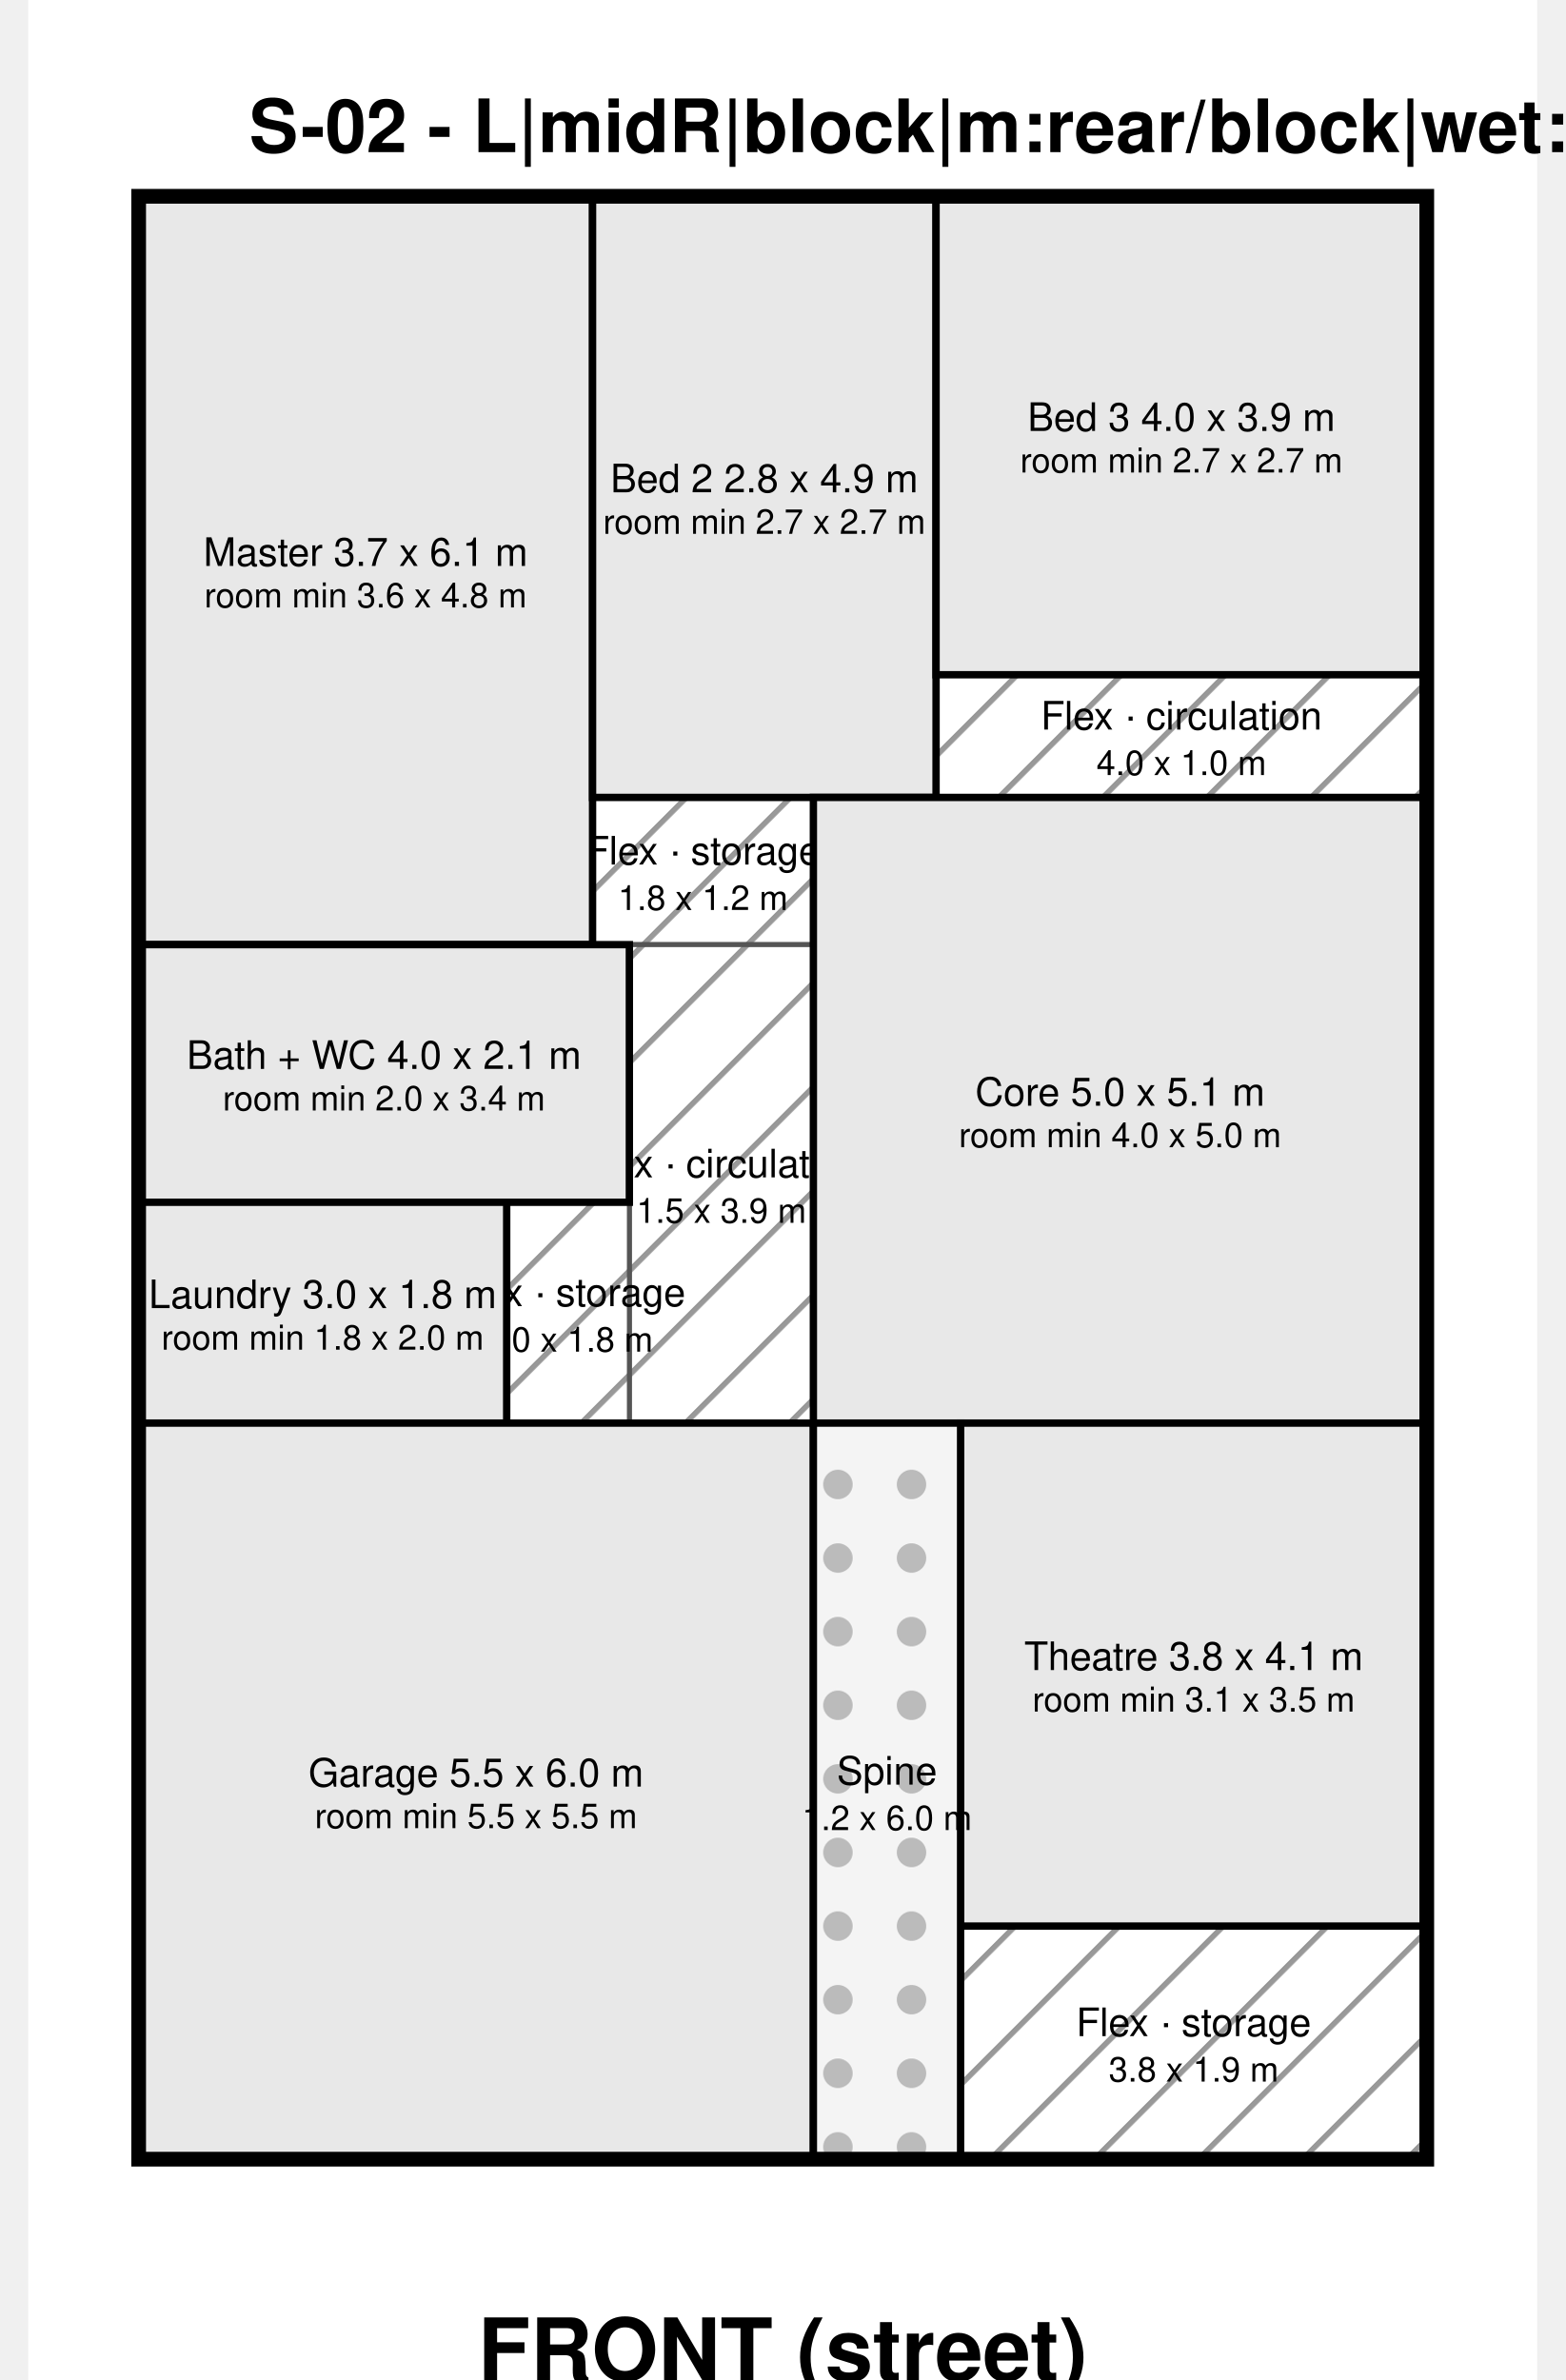
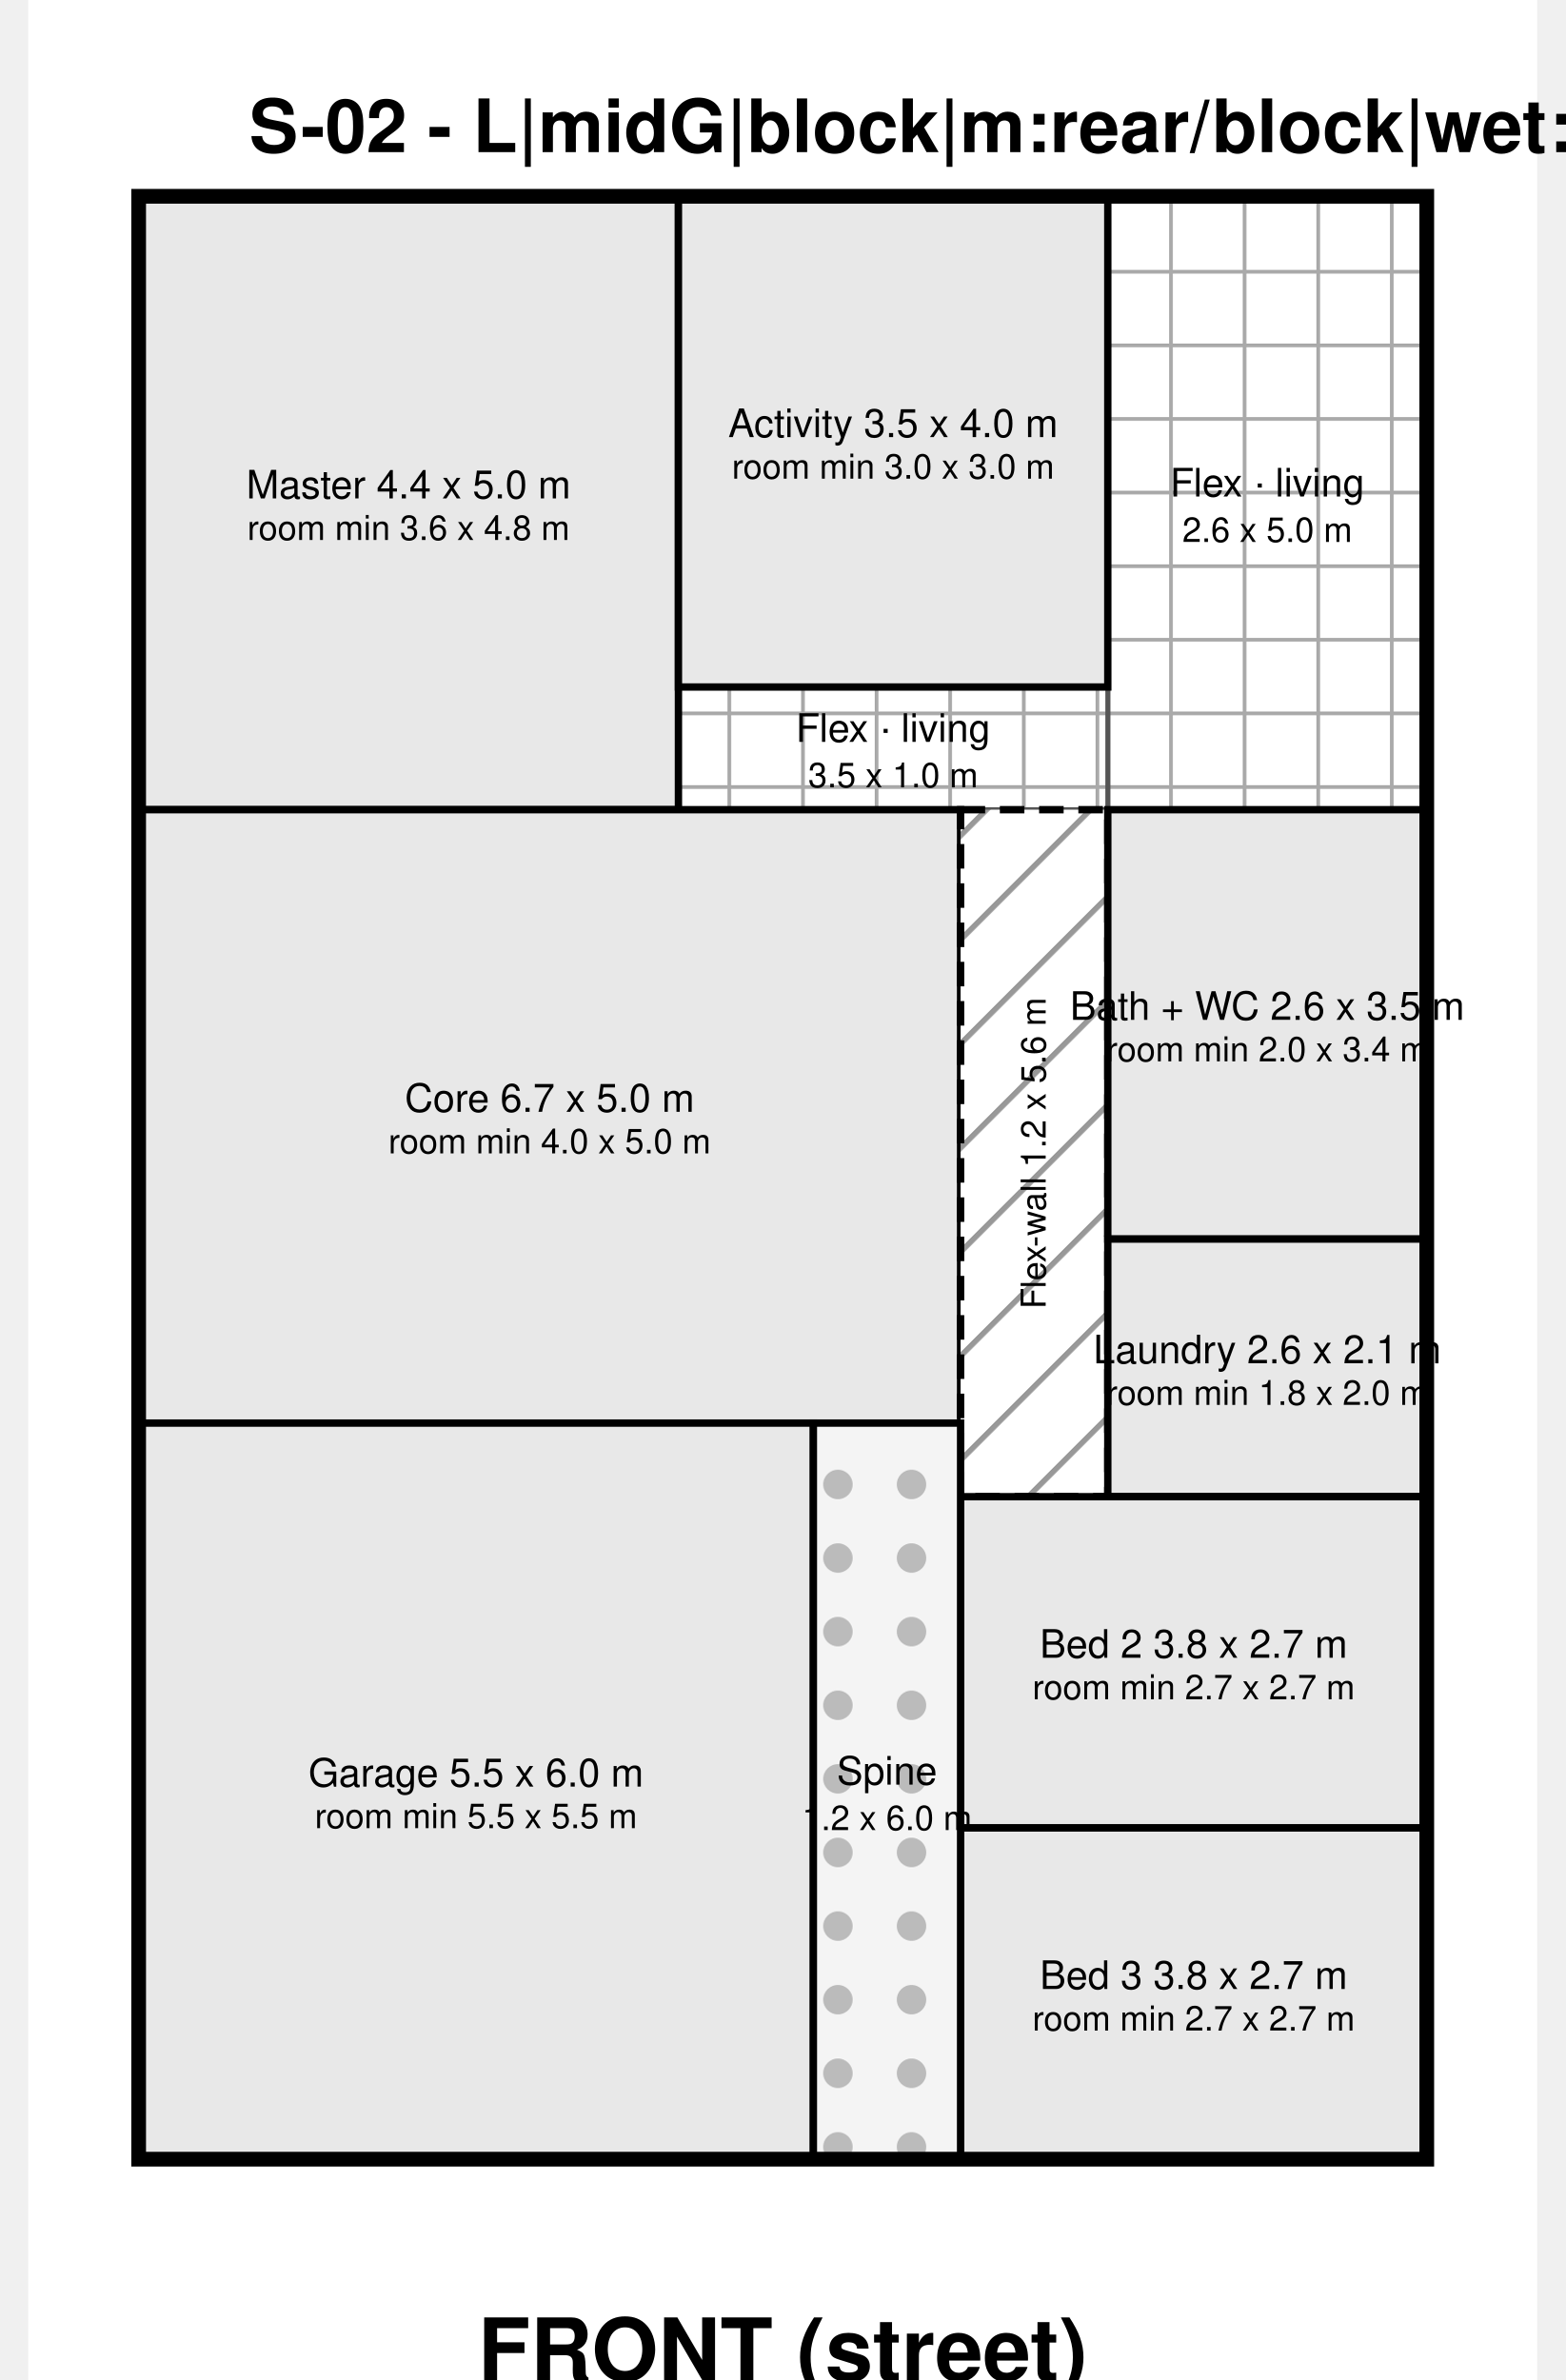
<svg xmlns="http://www.w3.org/2000/svg" width="615" height="935" viewBox="-900 -1600 12300 19400" font-family="Helvetica, Arial, sans-serif" fill="#000">
  <defs>
    <pattern id="hatch" width="600" height="600" patternUnits="userSpaceOnUse" patternTransform="rotate(45)">
      <rect width="600" height="600" fill="#ffffff" />
      <line x1="0" y1="0" x2="0" y2="600" stroke="#999" stroke-width="90" />
    </pattern>
    <pattern id="hatch2" width="500" height="500" patternUnits="userSpaceOnUse" patternTransform="rotate(-45)">
      <rect width="500" height="500" fill="#ffffff" />
      <line x1="0" y1="0" x2="0" y2="500" stroke="#666" stroke-width="70" />
    </pattern>
    <pattern id="hatch3" width="600" height="600" patternUnits="userSpaceOnUse">
      <rect width="600" height="600" fill="#ffffff" />
      <line x1="0" y1="0" x2="0" y2="600" stroke="#aaa" stroke-width="60" />
      <line x1="0" y1="0" x2="600" y2="0" stroke="#aaa" stroke-width="60" />
    </pattern>
    <pattern id="dots" width="600" height="600" patternUnits="userSpaceOnUse">
      <rect width="600" height="600" fill="#f4f4f4" />
      <circle cx="300" cy="300" r="120" fill="#bbb" />
    </pattern>
  </defs>
  <rect x="-900" y="-1600" width="12300" height="19400" fill="#ffffff" />
-   <text x="900" y="-360" font-size="600" font-weight="bold">S-02 - L|midR|block|m:rear/block|wet:block|rr:MBBF|nofw|v2</text>
+   <text x="900" y="-360" font-size="600" font-weight="bold">S-02 - L|midG|block|m:rear/block|wet:block|rr:MF|fw|v0</text>
  <g>
-     <rect x="6500" y="3900" width="4000" height="1000" fill="url(#hatch)" stroke="#555" stroke-width="40" />
-     <text x="8500" y="4240" font-size="320" text-anchor="middle" dominant-baseline="middle">Flex · circulation</text>
-     <text x="8500" y="4624" font-size="280" text-anchor="middle" dominant-baseline="middle">4.0 x 1.0 m</text>
+     <rect x="7900" y="0" width="2600" height="5000" fill="url(#hatch3)" stroke="#555" stroke-width="40" />
+     <text x="9200" y="2340" font-size="320" text-anchor="middle" dominant-baseline="middle">Flex · living</text>
+     <text x="9200" y="2724" font-size="280" text-anchor="middle" dominant-baseline="middle">2.6 x 5.0 m</text>
  </g>
  <g>
-     <rect x="3700" y="4900" width="1800" height="1200" fill="url(#hatch)" stroke="#555" stroke-width="40" />
-     <text x="4600" y="5340" font-size="320" text-anchor="middle" dominant-baseline="middle">Flex · storage</text>
-     <text x="4600" y="5724" font-size="280" text-anchor="middle" dominant-baseline="middle">1.8 x 1.2 m</text>
+     <rect x="4400" y="4000" width="3500" height="1000" fill="url(#hatch3)" stroke="#555" stroke-width="40" />
+     <text x="6150" y="4340" font-size="320" text-anchor="middle" dominant-baseline="middle">Flex · living</text>
+     <text x="6150" y="4724" font-size="280" text-anchor="middle" dominant-baseline="middle">3.5 x 1.0 m</text>
  </g>
  <g>
-     <rect x="4000" y="6100" width="1500" height="3900" fill="url(#hatch)" stroke="#555" stroke-width="40" />
-     <text x="4750" y="7890" font-size="320" text-anchor="middle" dominant-baseline="middle">Flex · circulation</text>
-     <text x="4750" y="8274" font-size="280" text-anchor="middle" dominant-baseline="middle">1.5 x 3.9 m</text>
+     <rect x="0" y="0" width="4400" height="5000" fill="#e8e8e8" stroke="#000" stroke-width="60" />
+     <text x="2200" y="2356" font-size="320" text-anchor="middle" dominant-baseline="middle">Master 4.4 x 5.0 m</text>
+     <text x="2200" y="2708" font-size="280" text-anchor="middle" dominant-baseline="middle">room min 3.6 x 4.8 m</text>
  </g>
  <g>
-     <rect x="3000" y="8200" width="1000" height="1800" fill="url(#hatch)" stroke="#555" stroke-width="40" />
-     <text x="3500" y="8940" font-size="320" text-anchor="middle" dominant-baseline="middle">Flex · storage</text>
-     <text x="3500" y="9324" font-size="280" text-anchor="middle" dominant-baseline="middle">1.0 x 1.8 m</text>
-   </g>
-   <g>
-     <rect x="6700" y="14100" width="3800" height="1900" fill="url(#hatch)" stroke="#555" stroke-width="40" />
-     <text x="8600" y="14890" font-size="320" text-anchor="middle" dominant-baseline="middle">Flex · storage</text>
-     <text x="8600" y="15274" font-size="280" text-anchor="middle" dominant-baseline="middle">3.8 x 1.9 m</text>
-   </g>
-   <g>
-     <rect x="0" y="0" width="3700" height="6100" fill="#e8e8e8" stroke="#000" stroke-width="60" />
-     <text x="1850" y="2906" font-size="320" text-anchor="middle" dominant-baseline="middle">Master 3.7 x 6.1 m</text>
-     <text x="1850" y="3258" font-size="280" text-anchor="middle" dominant-baseline="middle">room min 3.6 x 4.8 m</text>
-   </g>
-   <g>
-     <rect x="3700" y="0" width="2800" height="4900" fill="#e8e8e8" stroke="#000" stroke-width="60" />
-     <text x="5100" y="2306" font-size="320" text-anchor="middle" dominant-baseline="middle">Bed 2 2.8 x 4.9 m</text>
-     <text x="5100" y="2658" font-size="280" text-anchor="middle" dominant-baseline="middle">room min 2.7 x 2.7 m</text>
-   </g>
-   <g>
-     <rect x="6500" y="0" width="4000" height="3900" fill="#e8e8e8" stroke="#000" stroke-width="60" />
-     <text x="8500" y="1806" font-size="320" text-anchor="middle" dominant-baseline="middle">Bed 3 4.0 x 3.9 m</text>
-     <text x="8500" y="2158" font-size="280" text-anchor="middle" dominant-baseline="middle">room min 2.7 x 2.7 m</text>
-   </g>
-   <g>
-     <rect x="0" y="6100" width="4000" height="2100" fill="#e8e8e8" stroke="#000" stroke-width="60" />
-     <text x="2000" y="7006" font-size="320" text-anchor="middle" dominant-baseline="middle">Bath + WC 4.0 x 2.1 m</text>
-     <text x="2000" y="7358" font-size="280" text-anchor="middle" dominant-baseline="middle">room min 2.0 x 3.4 m</text>
-   </g>
-   <g>
-     <rect x="0" y="8200" width="3000" height="1800" fill="#e8e8e8" stroke="#000" stroke-width="60" />
-     <text x="1500" y="8956" font-size="320" text-anchor="middle" dominant-baseline="middle">Laundry 3.0 x 1.8 m</text>
-     <text x="1500" y="9308" font-size="280" text-anchor="middle" dominant-baseline="middle">room min 1.8 x 2.0 m</text>
+     <rect x="0" y="5000" width="6700" height="5000" fill="#e8e8e8" stroke="#000" stroke-width="60" />
+     <text x="3350" y="7356" font-size="320" text-anchor="middle" dominant-baseline="middle">Core 6.7 x 5.0 m</text>
+     <text x="3350" y="7708" font-size="280" text-anchor="middle" dominant-baseline="middle">room min 4.0 x 5.0 m</text>
  </g>
  <g>
    <rect x="0" y="10000" width="5500" height="6000" fill="#e8e8e8" stroke="#000" stroke-width="60" />
    <text x="2750" y="12856" font-size="320" text-anchor="middle" dominant-baseline="middle">Garage 5.5 x 6.0 m</text>
    <text x="2750" y="13208" font-size="280" text-anchor="middle" dominant-baseline="middle">room min 5.5 x 5.5 m</text>
  </g>
  <g>
-     <rect x="5500" y="4900" width="5000" height="5100" fill="#e8e8e8" stroke="#000" stroke-width="60" />
-     <text x="8000" y="7306" font-size="320" text-anchor="middle" dominant-baseline="middle">Core 5.0 x 5.1 m</text>
-     <text x="8000" y="7658" font-size="280" text-anchor="middle" dominant-baseline="middle">room min 4.0 x 5.0 m</text>
+     <rect x="6700" y="5000" width="1200" height="5600" fill="url(#hatch)" stroke="#000" stroke-width="60" stroke-dasharray="200 120" />
+     <text transform="translate(7300 7800) rotate(-90)" font-size="280" text-anchor="middle" dominant-baseline="middle">Flex-wall 1.2 x 5.6 m</text>
  </g>
  <g>
-     <rect x="6700" y="10000" width="3800" height="4100" fill="#e8e8e8" stroke="#000" stroke-width="60" />
-     <text x="8600" y="11906" font-size="320" text-anchor="middle" dominant-baseline="middle">Theatre 3.8 x 4.1 m</text>
-     <text x="8600" y="12258" font-size="280" text-anchor="middle" dominant-baseline="middle">room min 3.1 x 3.5 m</text>
+     <rect x="7900" y="5000" width="2600" height="3500" fill="#e8e8e8" stroke="#000" stroke-width="60" />
+     <text x="9200" y="6606" font-size="320" text-anchor="middle" dominant-baseline="middle">Bath + WC 2.6 x 3.5 m</text>
+     <text x="9200" y="6958" font-size="280" text-anchor="middle" dominant-baseline="middle">room min 2.0 x 3.4 m</text>
+   </g>
+   <g>
+     <rect x="7900" y="8500" width="2600" height="2100" fill="#e8e8e8" stroke="#000" stroke-width="60" />
+     <text x="9200" y="9406" font-size="320" text-anchor="middle" dominant-baseline="middle">Laundry 2.6 x 2.1 m</text>
+     <text x="9200" y="9758" font-size="280" text-anchor="middle" dominant-baseline="middle">room min 1.8 x 2.0 m</text>
+   </g>
+   <g>
+     <rect x="6700" y="10600" width="3800" height="2700" fill="#e8e8e8" stroke="#000" stroke-width="60" />
+     <text x="8600" y="11806" font-size="320" text-anchor="middle" dominant-baseline="middle">Bed 2 3.8 x 2.7 m</text>
+     <text x="8600" y="12158" font-size="280" text-anchor="middle" dominant-baseline="middle">room min 2.7 x 2.7 m</text>
+   </g>
+   <g>
+     <rect x="6700" y="13300" width="3800" height="2700" fill="#e8e8e8" stroke="#000" stroke-width="60" />
+     <text x="8600" y="14506" font-size="320" text-anchor="middle" dominant-baseline="middle">Bed 3 3.8 x 2.7 m</text>
+     <text x="8600" y="14858" font-size="280" text-anchor="middle" dominant-baseline="middle">room min 2.7 x 2.7 m</text>
+   </g>
+   <g>
+     <rect x="4400" y="0" width="3500" height="4000" fill="#e8e8e8" stroke="#000" stroke-width="60" />
+     <text x="6150" y="1856" font-size="320" text-anchor="middle" dominant-baseline="middle">Activity 3.5 x 4.0 m</text>
+     <text x="6150" y="2208" font-size="280" text-anchor="middle" dominant-baseline="middle">room min 3.0 x 3.0 m</text>
  </g>
  <g>
    <rect x="5500" y="10000" width="1200" height="6000" fill="url(#dots)" stroke="#000" stroke-width="60" />
    <text x="6100" y="12840" font-size="320" text-anchor="middle" dominant-baseline="middle">Spine</text>
    <text x="6100" y="13224" font-size="280" text-anchor="middle" dominant-baseline="middle">1.2 x 6.0 m</text>
  </g>
  <rect x="0" y="0" width="10500" height="16000" fill="none" stroke="#000" stroke-width="120" />
  <text x="5250" y="17800" font-size="700" text-anchor="middle" font-weight="bold">FRONT (street)</text>
</svg>
